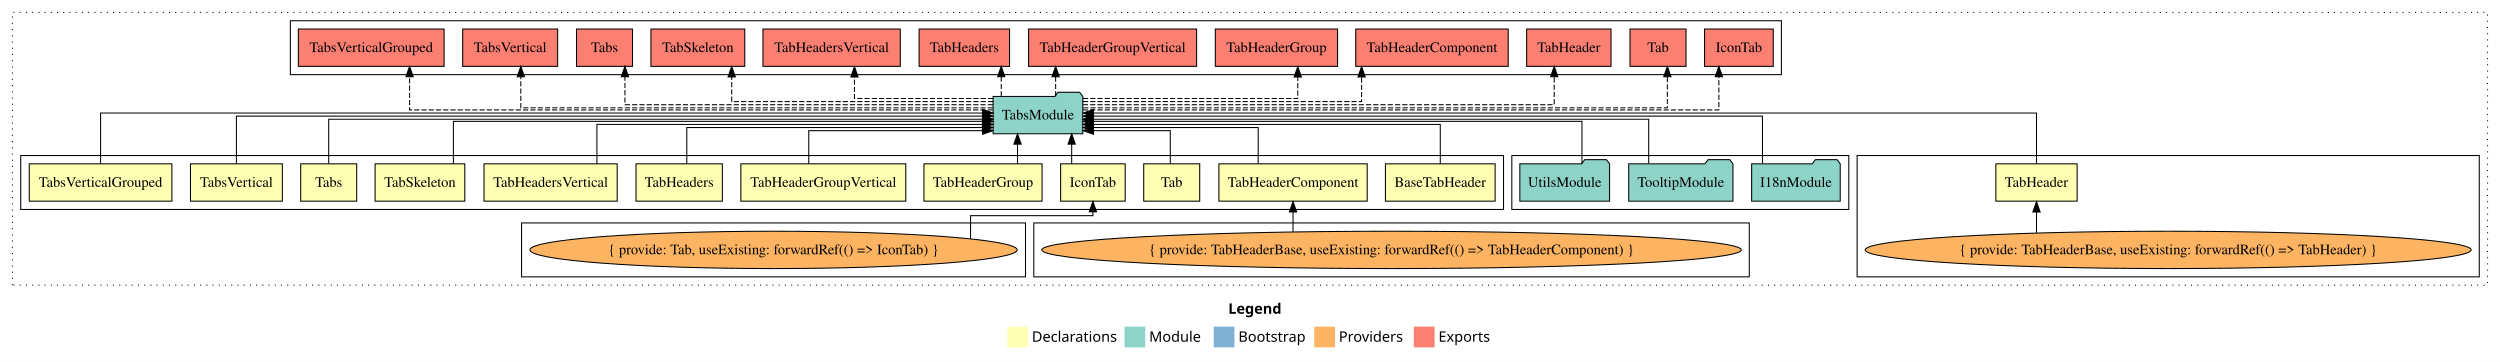
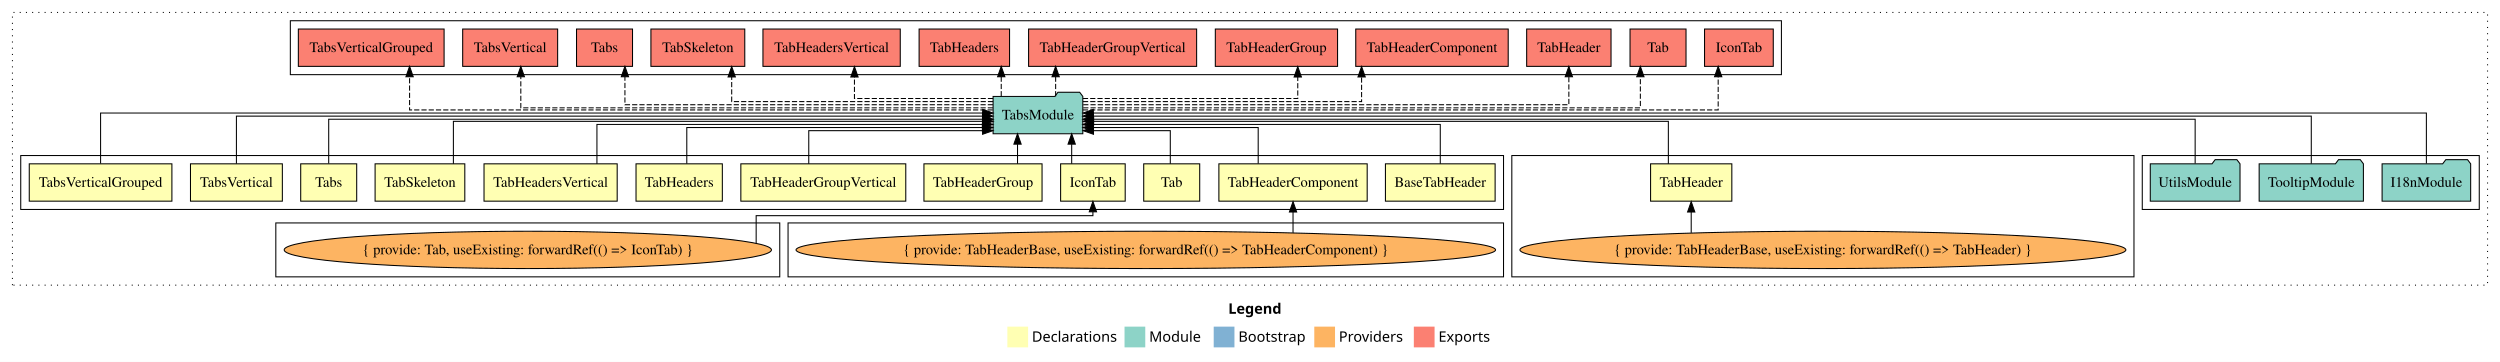
<svg xmlns="http://www.w3.org/2000/svg" width="2411pt" height="349pt" viewBox="0.00 0.00 2411.00 349.00">
  <g id="graph0" class="graph" transform="scale(1 1) rotate(0) translate(4 345)">
    <polygon fill="white" stroke="transparent" points="-4,4 -4,-345 2407,-345 2407,4 -4,4" />
    <text text-anchor="start" x="1180.51" y="-42.4" font-family="Times-12" font-weight="bold" font-size="14.00">Legend</text>
    <polygon fill="#ffffb3" stroke="transparent" points="967.5,-10 967.5,-30 987.5,-30 987.5,-10 967.5,-10" />
    <text text-anchor="start" x="991.13" y="-15.4" font-family="Times-12" font-size="14.00">  Declarations</text>
    <polygon fill="#8dd3c7" stroke="transparent" points="1080.5,-10 1080.5,-30 1100.5,-30 1100.5,-10 1080.5,-10" />
    <text text-anchor="start" x="1104.23" y="-15.4" font-family="Times-12" font-size="14.00">  Module</text>
    <polygon fill="#80b1d3" stroke="transparent" points="1166.5,-10 1166.5,-30 1186.5,-30 1186.5,-10 1166.5,-10" />
    <text text-anchor="start" x="1190.28" y="-15.4" font-family="Times-12" font-size="14.00">  Bootstrap</text>
    <polygon fill="#fdb462" stroke="transparent" points="1263.5,-10 1263.5,-30 1283.5,-30 1283.5,-10 1263.5,-10" />
    <text text-anchor="start" x="1287.17" y="-15.4" font-family="Times-12" font-size="14.00">  Providers</text>
    <polygon fill="#fb8072" stroke="transparent" points="1359.5,-10 1359.5,-30 1379.5,-30 1379.5,-10 1359.5,-10" />
    <text text-anchor="start" x="1383.23" y="-15.4" font-family="Times-12" font-size="14.00">  Exports</text>
    <g id="clust1" class="cluster">
      <polygon fill="none" stroke="black" stroke-dasharray="1,5" points="8,-70 8,-333 2395,-333 2395,-70 8,-70" />
    </g>
+     <g id="clust16" class="cluster">
+       <polygon fill="none" stroke="black" points="2062,-143 2062,-195 2387,-195 2387,-143 2062,-143" />
+     </g>
    <g id="clust6" class="cluster">
-       <polygon fill="none" stroke="black" points="1787,-78 1787,-195 2387,-195 2387,-78 1787,-78" />
-     </g>
-     <g id="clust16" class="cluster">
-       <polygon fill="none" stroke="black" points="1454,-143 1454,-195 1779,-195 1779,-143 1454,-143" />
+       <polygon fill="none" stroke="black" points="1454,-78 1454,-195 2054,-195 2054,-78 1454,-78" />
+     </g>
+     <g id="clust17" class="cluster">
+       <polygon fill="none" stroke="black" points="276,-273 276,-325 1714,-325 1714,-273 276,-273" />
    </g>
    <g id="clust2" class="cluster">
      <polygon fill="none" stroke="black" points="16,-143 16,-195 1446,-195 1446,-143 16,-143" />
    </g>
-     <g id="clust17" class="cluster">
-       <polygon fill="none" stroke="black" points="276,-273 276,-325 1714,-325 1714,-273 276,-273" />
-     </g>
    <g id="clust7" class="cluster">
-       <polygon fill="none" stroke="black" points="993,-78 993,-130 1683,-130 1683,-78 993,-78" />
+       <polygon fill="none" stroke="black" points="756,-78 756,-130 1446,-130 1446,-78 756,-78" />
    </g>
    <g id="clust4" class="cluster">
-       <polygon fill="none" stroke="black" points="499,-78 499,-130 985,-130 985,-78 499,-78" />
+       <polygon fill="none" stroke="black" points="262,-78 262,-130 748,-130 748,-78 262,-78" />
    </g>
    <g id="node1" class="node">
      <polygon fill="#ffffb3" stroke="black" points="1437.89,-187 1332.11,-187 1332.11,-151 1437.89,-151 1437.89,-187" />
      <text text-anchor="middle" x="1385" y="-164.8" font-family="Times,serif" font-size="14.00">BaseTabHeader</text>
    </g>
    <g id="node14" class="node">
      <polygon fill="#8dd3c7" stroke="black" points="1040.26,-252 1037.26,-256 1016.26,-256 1013.26,-252 953.74,-252 953.74,-216 1040.26,-216 1040.26,-252" />
      <text text-anchor="middle" x="997" y="-229.8" font-family="Times,serif" font-size="14.00">TabsModule</text>
    </g>
    <g id="edge1" class="edge">
      <path fill="none" stroke="black" d="M1385,-187.03C1385,-203.4 1385,-225 1385,-225 1385,-225 1050.38,-225 1050.38,-225" />
      <polygon fill="black" stroke="black" points="1050.38,-221.5 1040.38,-225 1050.38,-228.5 1050.38,-221.5" />
    </g>
    <g id="node2" class="node">
      <polygon fill="#ffffb3" stroke="black" points="1081.14,-187 1018.86,-187 1018.86,-151 1081.14,-151 1081.14,-187" />
      <text text-anchor="middle" x="1050" y="-164.8" font-family="Times,serif" font-size="14.00">IconTab</text>
    </g>
    <g id="edge2" class="edge">
      <path fill="none" stroke="black" d="M1029.53,-187.11C1029.53,-187.11 1029.53,-205.99 1029.53,-205.99" />
      <polygon fill="black" stroke="black" points="1026.03,-205.99 1029.53,-215.99 1033.03,-205.99 1026.03,-205.99" />
    </g>
    <g id="node3" class="node">
      <polygon fill="#ffffb3" stroke="black" points="1153,-187 1099,-187 1099,-151 1153,-151 1153,-187" />
      <text text-anchor="middle" x="1126" y="-164.8" font-family="Times,serif" font-size="14.00">Tab</text>
    </g>
    <g id="edge4" class="edge">
      <path fill="none" stroke="black" d="M1124.63,-187.05C1124.63,-201.37 1124.63,-219 1124.63,-219 1124.63,-219 1050.57,-219 1050.57,-219" />
      <polygon fill="black" stroke="black" points="1050.57,-215.5 1040.57,-219 1050.57,-222.5 1050.57,-215.5" />
    </g>
    <g id="node4" class="node">
-       <polygon fill="#ffffb3" stroke="black" points="1999.18,-187 1920.82,-187 1920.82,-151 1999.18,-151 1999.18,-187" />
-       <text text-anchor="middle" x="1960" y="-164.8" font-family="Times,serif" font-size="14.00">TabHeader</text>
+       <polygon fill="#ffffb3" stroke="black" points="1666.18,-187 1587.82,-187 1587.82,-151 1666.18,-151 1666.18,-187" />
+       <text text-anchor="middle" x="1627" y="-164.8" font-family="Times,serif" font-size="14.00">TabHeader</text>
    </g>
    <g id="edge5" class="edge">
-       <path fill="none" stroke="black" d="M1960,-187.31C1960,-207.15 1960,-236 1960,-236 1960,-236 1050.56,-236 1050.56,-236" />
-       <polygon fill="black" stroke="black" points="1050.56,-232.5 1040.56,-236 1050.56,-239.5 1050.56,-232.5" />
+       <path fill="none" stroke="black" d="M1604.96,-187.02C1604.96,-204.37 1604.96,-228 1604.96,-228 1604.96,-228 1050.72,-228 1050.72,-228" />
+       <polygon fill="black" stroke="black" points="1050.72,-224.5 1040.72,-228 1050.72,-231.5 1050.72,-224.5" />
    </g>
    <g id="node5" class="node">
      <polygon fill="#ffffb3" stroke="black" points="1314.51,-187 1171.49,-187 1171.49,-151 1314.51,-151 1314.51,-187" />
      <text text-anchor="middle" x="1243" y="-164.8" font-family="Times,serif" font-size="14.00">TabHeaderComponent</text>
    </g>
    <g id="edge7" class="edge">
      <path fill="none" stroke="black" d="M1209.4,-187.24C1209.4,-202.57 1209.4,-222 1209.4,-222 1209.4,-222 1050.5,-222 1050.5,-222" />
      <polygon fill="black" stroke="black" points="1050.5,-218.5 1040.5,-222 1050.5,-225.5 1050.5,-218.5" />
    </g>
    <g id="node6" class="node">
      <polygon fill="#ffffb3" stroke="black" points="1000.95,-187 887.05,-187 887.05,-151 1000.95,-151 1000.95,-187" />
      <text text-anchor="middle" x="944" y="-164.8" font-family="Times,serif" font-size="14.00">TabHeaderGroup</text>
    </g>
    <g id="edge9" class="edge">
      <path fill="none" stroke="black" d="M977.3,-187.11C977.3,-187.11 977.3,-205.99 977.3,-205.99" />
      <polygon fill="black" stroke="black" points="973.8,-205.99 977.3,-215.99 980.8,-205.99 973.8,-205.99" />
    </g>
    <g id="node7" class="node">
      <polygon fill="#ffffb3" stroke="black" points="869.53,-187 710.47,-187 710.47,-151 869.53,-151 869.53,-187" />
      <text text-anchor="middle" x="790" y="-164.8" font-family="Times,serif" font-size="14.00">TabHeaderGroupVertical</text>
    </g>
    <g id="edge10" class="edge">
      <path fill="none" stroke="black" d="M775.97,-187.05C775.97,-201.37 775.97,-219 775.97,-219 775.97,-219 943.59,-219 943.59,-219" />
      <polygon fill="black" stroke="black" points="943.59,-222.5 953.59,-219 943.59,-215.5 943.59,-222.5" />
    </g>
    <g id="node8" class="node">
      <polygon fill="#ffffb3" stroke="black" points="692.62,-187 609.38,-187 609.38,-151 692.62,-151 692.62,-187" />
      <text text-anchor="middle" x="651" y="-164.8" font-family="Times,serif" font-size="14.00">TabHeaders</text>
    </g>
    <g id="edge11" class="edge">
      <path fill="none" stroke="black" d="M658.34,-187.24C658.34,-202.57 658.34,-222 658.34,-222 658.34,-222 943.42,-222 943.42,-222" />
      <polygon fill="black" stroke="black" points="943.42,-225.5 953.42,-222 943.42,-218.5 943.42,-225.5" />
    </g>
    <g id="node9" class="node">
      <polygon fill="#ffffb3" stroke="black" points="591.21,-187 462.79,-187 462.79,-151 591.21,-151 591.21,-187" />
      <text text-anchor="middle" x="527" y="-164.8" font-family="Times,serif" font-size="14.00">TabHeadersVertical</text>
    </g>
    <g id="edge12" class="edge">
      <path fill="none" stroke="black" d="M571.68,-187.03C571.68,-203.4 571.68,-225 571.68,-225 571.68,-225 943.48,-225 943.48,-225" />
      <polygon fill="black" stroke="black" points="943.48,-228.5 953.48,-225 943.48,-221.5 943.48,-228.5" />
    </g>
    <g id="node10" class="node">
      <polygon fill="#ffffb3" stroke="black" points="444.26,-187 357.74,-187 357.74,-151 444.26,-151 444.26,-187" />
      <text text-anchor="middle" x="401" y="-164.8" font-family="Times,serif" font-size="14.00">TabSkeleton</text>
    </g>
    <g id="edge13" class="edge">
      <path fill="none" stroke="black" d="M433.25,-187.02C433.25,-204.37 433.25,-228 433.25,-228 433.25,-228 943.7,-228 943.7,-228" />
      <polygon fill="black" stroke="black" points="943.7,-231.5 953.7,-228 943.7,-224.5 943.7,-231.5" />
    </g>
    <g id="node11" class="node">
      <polygon fill="#ffffb3" stroke="black" points="340,-187 286,-187 286,-151 340,-151 340,-187" />
      <text text-anchor="middle" x="313" y="-164.8" font-family="Times,serif" font-size="14.00">Tabs</text>
    </g>
    <g id="edge14" class="edge">
      <path fill="none" stroke="black" d="M313,-187.3C313,-205.27 313,-230 313,-230 313,-230 943.69,-230 943.69,-230" />
      <polygon fill="black" stroke="black" points="943.69,-233.5 953.69,-230 943.69,-226.5 943.69,-233.5" />
    </g>
    <g id="node12" class="node">
      <polygon fill="#ffffb3" stroke="black" points="268.3,-187 179.7,-187 179.7,-151 268.3,-151 268.3,-187" />
      <text text-anchor="middle" x="224" y="-164.8" font-family="Times,serif" font-size="14.00">TabsVertical</text>
    </g>
    <g id="edge15" class="edge">
      <path fill="none" stroke="black" d="M224,-187.17C224,-206.09 224,-233 224,-233 224,-233 943.5,-233 943.5,-233" />
      <polygon fill="black" stroke="black" points="943.51,-236.5 953.5,-233 943.5,-229.5 943.51,-236.5" />
    </g>
    <g id="node13" class="node">
      <polygon fill="#ffffb3" stroke="black" points="161.78,-187 24.22,-187 24.22,-151 161.78,-151 161.78,-187" />
      <text text-anchor="middle" x="93" y="-164.8" font-family="Times,serif" font-size="14.00">TabsVerticalGrouped</text>
    </g>
    <g id="edge16" class="edge">
      <path fill="none" stroke="black" d="M93,-187.31C93,-207.15 93,-236 93,-236 93,-236 943.7,-236 943.7,-236" />
      <polygon fill="black" stroke="black" points="943.7,-239.5 953.7,-236 943.7,-232.5 943.7,-239.5" />
    </g>
    <g id="node21" class="node">
      <polygon fill="#fb8072" stroke="black" points="1706.14,-317 1639.86,-317 1639.86,-281 1706.14,-281 1706.14,-317" />
      <text text-anchor="middle" x="1673" y="-294.8" font-family="Times,serif" font-size="14.00">IconTab </text>
    </g>
    <g id="edge20" class="edge">
-       <path fill="none" stroke="black" stroke-dasharray="5,2" d="M1040.34,-239C1186.71,-239 1653.66,-239 1653.66,-239 1653.66,-239 1653.66,-271 1653.66,-271" />
-       <polygon fill="black" stroke="black" points="1650.16,-271 1653.66,-281 1657.16,-271 1650.16,-271" />
+       <path fill="none" stroke="black" stroke-dasharray="5,2" d="M1040.3,-239C1186.53,-239 1653.01,-239 1653.01,-239 1653.01,-239 1653.01,-271 1653.01,-271" />
+       <polygon fill="black" stroke="black" points="1649.51,-271 1653.01,-281 1656.51,-271 1649.51,-271" />
    </g>
    <g id="node22" class="node">
      <polygon fill="#fb8072" stroke="black" points="1622,-317 1568,-317 1568,-281 1622,-281 1622,-317" />
      <text text-anchor="middle" x="1595" y="-294.8" font-family="Times,serif" font-size="14.00">Tab </text>
    </g>
    <g id="edge21" class="edge">
-       <path fill="none" stroke="black" stroke-dasharray="5,2" d="M1040.65,-241C1179.83,-241 1604,-241 1604,-241 1604,-241 1604,-270.97 1604,-270.97" />
-       <polygon fill="black" stroke="black" points="1600.5,-270.97 1604,-280.97 1607.5,-270.97 1600.5,-270.97" />
+       <path fill="none" stroke="black" stroke-dasharray="5,2" d="M1040.67,-241C1175.77,-241 1577.96,-241 1577.96,-241 1577.96,-241 1577.96,-270.97 1577.96,-270.97" />
+       <polygon fill="black" stroke="black" points="1574.46,-270.97 1577.96,-280.97 1581.46,-270.97 1574.46,-270.97" />
    </g>
    <g id="node23" class="node">
      <polygon fill="#fb8072" stroke="black" points="1549.68,-317 1468.32,-317 1468.32,-281 1549.68,-281 1549.68,-317" />
      <text text-anchor="middle" x="1509" y="-294.8" font-family="Times,serif" font-size="14.00">TabHeader </text>
    </g>
    <g id="edge22" class="edge">
-       <path fill="none" stroke="black" stroke-dasharray="5,2" d="M1040.31,-244C1161.45,-244 1494.9,-244 1494.9,-244 1494.9,-244 1494.9,-270.99 1494.9,-270.99" />
-       <polygon fill="black" stroke="black" points="1491.4,-270.99 1494.9,-280.99 1498.4,-270.99 1491.4,-270.99" />
+       <path fill="none" stroke="black" stroke-dasharray="5,2" d="M1040.65,-244C1164.47,-244 1509,-244 1509,-244 1509,-244 1509,-270.99 1509,-270.99" />
+       <polygon fill="black" stroke="black" points="1505.5,-270.99 1509,-280.99 1512.5,-270.99 1505.5,-270.99" />
    </g>
    <g id="node24" class="node">
      <polygon fill="#fb8072" stroke="black" points="1450.51,-317 1303.49,-317 1303.49,-281 1450.51,-281 1450.51,-317" />
      <text text-anchor="middle" x="1377" y="-294.8" font-family="Times,serif" font-size="14.00">TabHeaderComponent </text>
    </g>
    <g id="edge23" class="edge">
      <path fill="none" stroke="black" stroke-dasharray="5,2" d="M1040.4,-247C1126.16,-247 1309.12,-247 1309.12,-247 1309.12,-247 1309.12,-270.81 1309.12,-270.81" />
      <polygon fill="black" stroke="black" points="1305.63,-270.81 1309.12,-280.81 1312.63,-270.81 1305.63,-270.81" />
    </g>
    <g id="node25" class="node">
      <polygon fill="#fb8072" stroke="black" points="1285.95,-317 1168.05,-317 1168.05,-281 1285.95,-281 1285.95,-317" />
      <text text-anchor="middle" x="1227" y="-294.8" font-family="Times,serif" font-size="14.00">TabHeaderGroup </text>
    </g>
    <g id="edge24" class="edge">
      <path fill="none" stroke="black" stroke-dasharray="5,2" d="M1040.36,-250C1112.07,-250 1247.56,-250 1247.56,-250 1247.56,-250 1247.56,-270.75 1247.56,-270.75" />
      <polygon fill="black" stroke="black" points="1244.06,-270.75 1247.56,-280.75 1251.06,-270.75 1244.06,-270.75" />
    </g>
    <g id="node26" class="node">
      <polygon fill="#fb8072" stroke="black" points="1150.03,-317 987.97,-317 987.97,-281 1150.03,-281 1150.03,-317" />
      <text text-anchor="middle" x="1069" y="-294.8" font-family="Times,serif" font-size="14.00">TabHeaderGroupVertical </text>
    </g>
    <g id="edge25" class="edge">
      <path fill="none" stroke="black" stroke-dasharray="5,2" d="M1014.06,-252.11C1014.06,-252.11 1014.06,-270.99 1014.06,-270.99" />
      <polygon fill="black" stroke="black" points="1010.56,-270.99 1014.06,-280.99 1017.56,-270.99 1010.56,-270.99" />
    </g>
    <g id="node27" class="node">
      <polygon fill="#fb8072" stroke="black" points="969.62,-317 882.38,-317 882.38,-281 969.62,-281 969.62,-317" />
      <text text-anchor="middle" x="926" y="-294.8" font-family="Times,serif" font-size="14.00">TabHeaders </text>
    </g>
    <g id="edge26" class="edge">
      <path fill="none" stroke="black" stroke-dasharray="5,2" d="M961.59,-252.11C961.59,-252.11 961.59,-270.99 961.59,-270.99" />
      <polygon fill="black" stroke="black" points="958.09,-270.99 961.59,-280.99 965.09,-270.99 958.09,-270.99" />
    </g>
    <g id="node28" class="node">
      <polygon fill="#fb8072" stroke="black" points="864.21,-317 731.79,-317 731.79,-281 864.21,-281 864.21,-317" />
      <text text-anchor="middle" x="798" y="-294.8" font-family="Times,serif" font-size="14.00">TabHeadersVertical </text>
    </g>
    <g id="edge27" class="edge">
      <path fill="none" stroke="black" stroke-dasharray="5,2" d="M953.71,-250C901.32,-250 820.03,-250 820.03,-250 820.03,-250 820.03,-270.75 820.03,-270.75" />
      <polygon fill="black" stroke="black" points="816.53,-270.75 820.03,-280.75 823.53,-270.75 816.53,-270.75" />
    </g>
    <g id="node29" class="node">
      <polygon fill="#fb8072" stroke="black" points="714.26,-317 623.74,-317 623.74,-281 714.26,-281 714.26,-317" />
      <text text-anchor="middle" x="669" y="-294.8" font-family="Times,serif" font-size="14.00">TabSkeleton </text>
    </g>
    <g id="edge28" class="edge">
      <path fill="none" stroke="black" stroke-dasharray="5,2" d="M953.74,-247C871.7,-247 701.65,-247 701.65,-247 701.65,-247 701.65,-270.81 701.65,-270.81" />
      <polygon fill="black" stroke="black" points="698.15,-270.81 701.65,-280.81 705.15,-270.81 698.15,-270.81" />
    </g>
    <g id="node30" class="node">
      <polygon fill="#fb8072" stroke="black" points="606,-317 552,-317 552,-281 606,-281 606,-317" />
      <text text-anchor="middle" x="579" y="-294.8" font-family="Times,serif" font-size="14.00">Tabs </text>
    </g>
    <g id="edge29" class="edge">
      <path fill="none" stroke="black" stroke-dasharray="5,2" d="M953.61,-244C850.38,-244 598.68,-244 598.68,-244 598.68,-244 598.68,-270.99 598.68,-270.99" />
      <polygon fill="black" stroke="black" points="595.18,-270.99 598.68,-280.99 602.18,-270.99 595.18,-270.99" />
    </g>
    <g id="node31" class="node">
      <polygon fill="#fb8072" stroke="black" points="533.79,-317 442.21,-317 442.21,-281 533.79,-281 533.79,-317" />
      <text text-anchor="middle" x="488" y="-294.8" font-family="Times,serif" font-size="14.00">TabsVertical </text>
    </g>
    <g id="edge30" class="edge">
      <path fill="none" stroke="black" stroke-dasharray="5,2" d="M953.61,-241C832.28,-241 498.27,-241 498.27,-241 498.27,-241 498.27,-270.97 498.27,-270.97" />
      <polygon fill="black" stroke="black" points="494.77,-270.97 498.27,-280.97 501.77,-270.97 494.77,-270.97" />
    </g>
    <g id="node32" class="node">
      <polygon fill="#fb8072" stroke="black" points="424.28,-317 283.72,-317 283.72,-281 424.28,-281 424.28,-317" />
      <text text-anchor="middle" x="354" y="-294.8" font-family="Times,serif" font-size="14.00">TabsVerticalGrouped </text>
    </g>
    <g id="edge31" class="edge">
      <path fill="none" stroke="black" stroke-dasharray="5,2" d="M953.42,-239C814.47,-239 391,-239 391,-239 391,-239 391,-271 391,-271" />
      <polygon fill="black" stroke="black" points="387.5,-271 391,-281 394.5,-271 387.5,-271" />
    </g>
    <g id="node15" class="node">
-       <ellipse fill="#fdb462" stroke="black" cx="742" cy="-104" rx="234.97" ry="18" />
-       <text text-anchor="middle" x="742" y="-99.8" font-family="Times,serif" font-size="14.00">{ provide: Tab, useExisting: forwardRef(() =&gt; IconTab) }</text>
+       <ellipse fill="#fdb462" stroke="black" cx="505" cy="-104" rx="234.97" ry="18" />
+       <text text-anchor="middle" x="505" y="-99.8" font-family="Times,serif" font-size="14.00">{ provide: Tab, useExisting: forwardRef(() =&gt; IconTab) }</text>
    </g>
    <g id="edge3" class="edge">
-       <path fill="none" stroke="black" d="M932.01,-114.81C932.01,-124.43 932.01,-137 932.01,-137 932.01,-137 1050,-137 1050,-137 1050,-137 1050,-140.76 1050,-140.76" />
+       <path fill="none" stroke="black" d="M725.24,-110.36C725.24,-119.95 725.24,-137 725.24,-137 725.24,-137 1050,-137 1050,-137 1050,-137 1050,-140.76 1050,-140.76" />
      <polygon fill="black" stroke="black" points="1046.5,-140.76 1050,-150.76 1053.5,-140.76 1046.5,-140.76" />
    </g>
    <g id="node16" class="node">
-       <ellipse fill="#fdb462" stroke="black" cx="2087" cy="-104" rx="292.19" ry="18" />
-       <text text-anchor="middle" x="2087" y="-99.8" font-family="Times,serif" font-size="14.00">{ provide: TabHeaderBase, useExisting: forwardRef(() =&gt; TabHeader) }</text>
+       <ellipse fill="#fdb462" stroke="black" cx="1754" cy="-104" rx="292.19" ry="18" />
+       <text text-anchor="middle" x="1754" y="-99.8" font-family="Times,serif" font-size="14.00">{ provide: TabHeaderBase, useExisting: forwardRef(() =&gt; TabHeader) }</text>
    </g>
    <g id="edge6" class="edge">
-       <path fill="none" stroke="black" d="M1960,-120.4C1960,-120.4 1960,-140.54 1960,-140.54" />
-       <polygon fill="black" stroke="black" points="1956.5,-140.54 1960,-150.54 1963.5,-140.54 1956.5,-140.54" />
+       <path fill="none" stroke="black" d="M1627,-120.4C1627,-120.4 1627,-140.54 1627,-140.54" />
+       <polygon fill="black" stroke="black" points="1623.5,-140.54 1627,-150.54 1630.5,-140.54 1623.5,-140.54" />
    </g>
    <g id="node17" class="node">
-       <ellipse fill="#fdb462" stroke="black" cx="1338" cy="-104" rx="337.32" ry="18" />
-       <text text-anchor="middle" x="1338" y="-99.8" font-family="Times,serif" font-size="14.00">{ provide: TabHeaderBase, useExisting: forwardRef(() =&gt; TabHeaderComponent) }</text>
+       <ellipse fill="#fdb462" stroke="black" cx="1101" cy="-104" rx="337.32" ry="18" />
+       <text text-anchor="middle" x="1101" y="-99.8" font-family="Times,serif" font-size="14.00">{ provide: TabHeaderBase, useExisting: forwardRef(() =&gt; TabHeaderComponent) }</text>
    </g>
    <g id="edge8" class="edge">
-       <path fill="none" stroke="black" d="M1243,-121.42C1243,-121.42 1243,-140.62 1243,-140.62" />
-       <polygon fill="black" stroke="black" points="1239.5,-140.62 1243,-150.62 1246.5,-140.62 1239.5,-140.62" />
+       <path fill="none" stroke="black" d="M1243,-120.4C1243,-120.4 1243,-140.54 1243,-140.54" />
+       <polygon fill="black" stroke="black" points="1239.5,-140.54 1243,-150.54 1246.5,-140.54 1239.5,-140.54" />
    </g>
    <g id="node18" class="node">
-       <polygon fill="#8dd3c7" stroke="black" points="1770.71,-187 1767.71,-191 1746.71,-191 1743.71,-187 1685.29,-187 1685.29,-151 1770.71,-151 1770.71,-187" />
-       <text text-anchor="middle" x="1728" y="-164.8" font-family="Times,serif" font-size="14.00">I18nModule</text>
+       <polygon fill="#8dd3c7" stroke="black" points="2378.71,-187 2375.71,-191 2354.71,-191 2351.71,-187 2293.29,-187 2293.29,-151 2378.71,-151 2378.71,-187" />
+       <text text-anchor="middle" x="2336" y="-164.8" font-family="Times,serif" font-size="14.00">I18nModule</text>
    </g>
    <g id="edge17" class="edge">
-       <path fill="none" stroke="black" d="M1695.73,-187.17C1695.73,-206.09 1695.73,-233 1695.73,-233 1695.73,-233 1050.44,-233 1050.44,-233" />
-       <polygon fill="black" stroke="black" points="1050.44,-229.5 1040.44,-233 1050.44,-236.5 1050.44,-229.5" />
+       <path fill="none" stroke="black" d="M2336,-187.31C2336,-207.15 2336,-236 2336,-236 2336,-236 1050.41,-236 1050.41,-236" />
+       <polygon fill="black" stroke="black" points="1050.41,-232.5 1040.41,-236 1050.41,-239.5 1050.41,-232.5" />
    </g>
    <g id="node19" class="node">
-       <polygon fill="#8dd3c7" stroke="black" points="1667.27,-187 1664.27,-191 1643.27,-191 1640.27,-187 1566.73,-187 1566.73,-151 1667.27,-151 1667.27,-187" />
-       <text text-anchor="middle" x="1617" y="-164.8" font-family="Times,serif" font-size="14.00">TooltipModule</text>
+       <polygon fill="#8dd3c7" stroke="black" points="2275.27,-187 2272.27,-191 2251.27,-191 2248.27,-187 2174.73,-187 2174.73,-151 2275.27,-151 2275.27,-187" />
+       <text text-anchor="middle" x="2225" y="-164.8" font-family="Times,serif" font-size="14.00">TooltipModule</text>
    </g>
    <g id="edge18" class="edge">
-       <path fill="none" stroke="black" d="M1586,-187.3C1586,-205.27 1586,-230 1586,-230 1586,-230 1050.31,-230 1050.31,-230" />
-       <polygon fill="black" stroke="black" points="1050.31,-226.5 1040.31,-230 1050.31,-233.5 1050.31,-226.5" />
+       <path fill="none" stroke="black" d="M2225,-187.17C2225,-206.09 2225,-233 2225,-233 2225,-233 1050.34,-233 1050.34,-233" />
+       <polygon fill="black" stroke="black" points="1050.34,-229.5 1040.34,-233 1050.34,-236.5 1050.34,-229.5" />
    </g>
    <g id="node20" class="node">
-       <polygon fill="#8dd3c7" stroke="black" points="1548.27,-187 1545.27,-191 1524.27,-191 1521.27,-187 1461.73,-187 1461.73,-151 1548.27,-151 1548.27,-187" />
-       <text text-anchor="middle" x="1505" y="-164.8" font-family="Times,serif" font-size="14.00">UtilsModule</text>
+       <polygon fill="#8dd3c7" stroke="black" points="2156.27,-187 2153.27,-191 2132.27,-191 2129.27,-187 2069.73,-187 2069.73,-151 2156.27,-151 2156.27,-187" />
+       <text text-anchor="middle" x="2113" y="-164.8" font-family="Times,serif" font-size="14.00">UtilsModule</text>
    </g>
    <g id="edge19" class="edge">
-       <path fill="none" stroke="black" d="M1521.64,-187.02C1521.64,-204.37 1521.64,-228 1521.64,-228 1521.64,-228 1050.38,-228 1050.38,-228" />
-       <polygon fill="black" stroke="black" points="1050.38,-224.5 1040.38,-228 1050.38,-231.5 1050.38,-224.5" />
+       <path fill="none" stroke="black" d="M2113,-187.3C2113,-205.27 2113,-230 2113,-230 2113,-230 1050.41,-230 1050.41,-230" />
+       <polygon fill="black" stroke="black" points="1050.41,-226.5 1040.41,-230 1050.41,-233.5 1050.41,-226.5" />
    </g>
  </g>
</svg>
